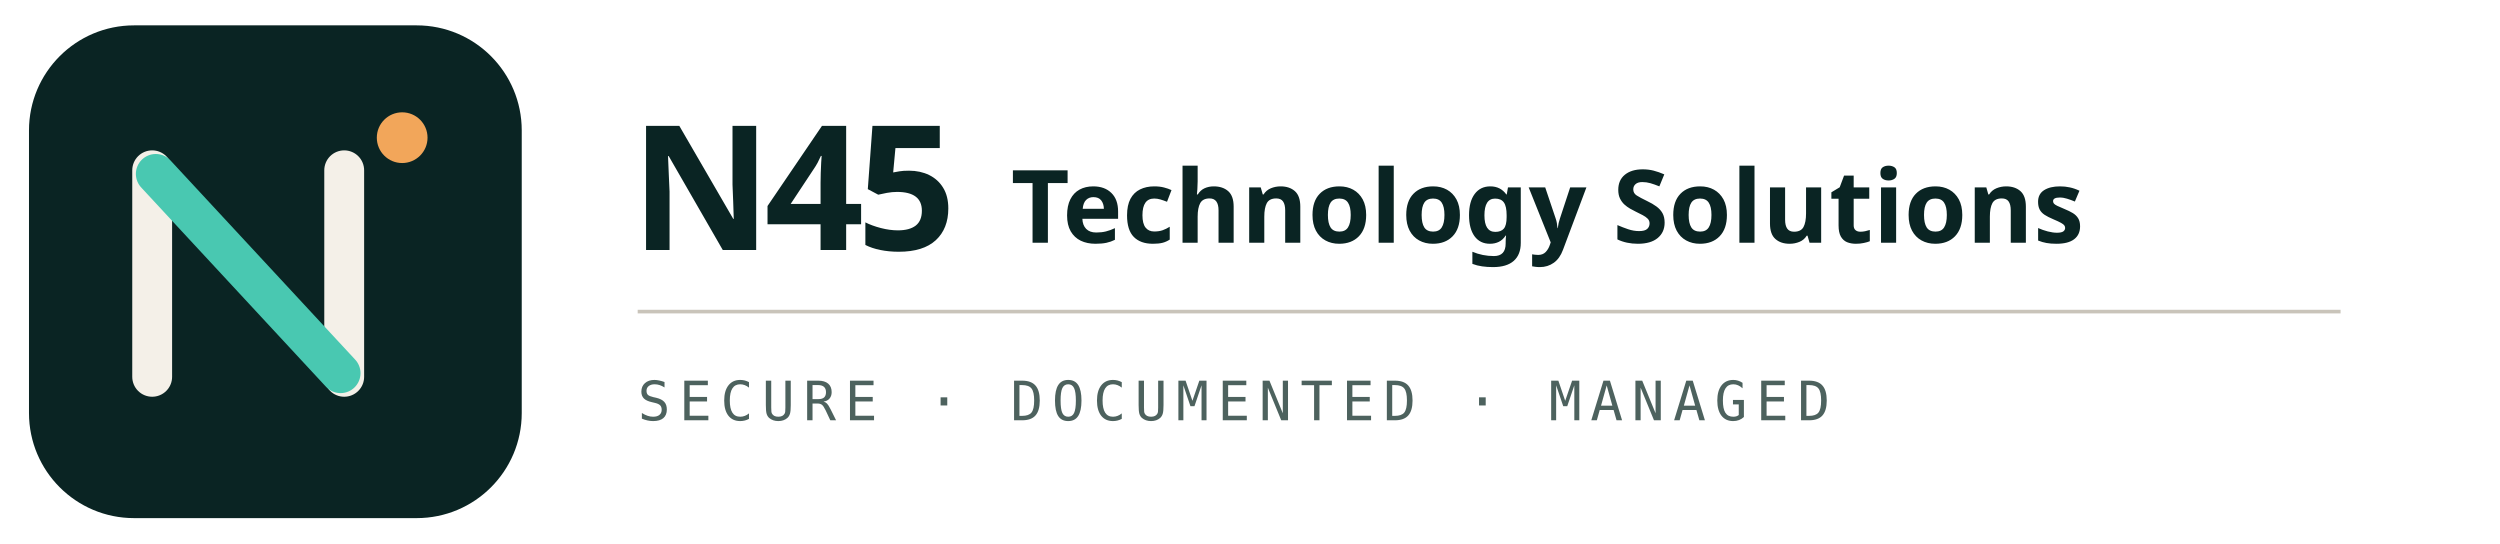
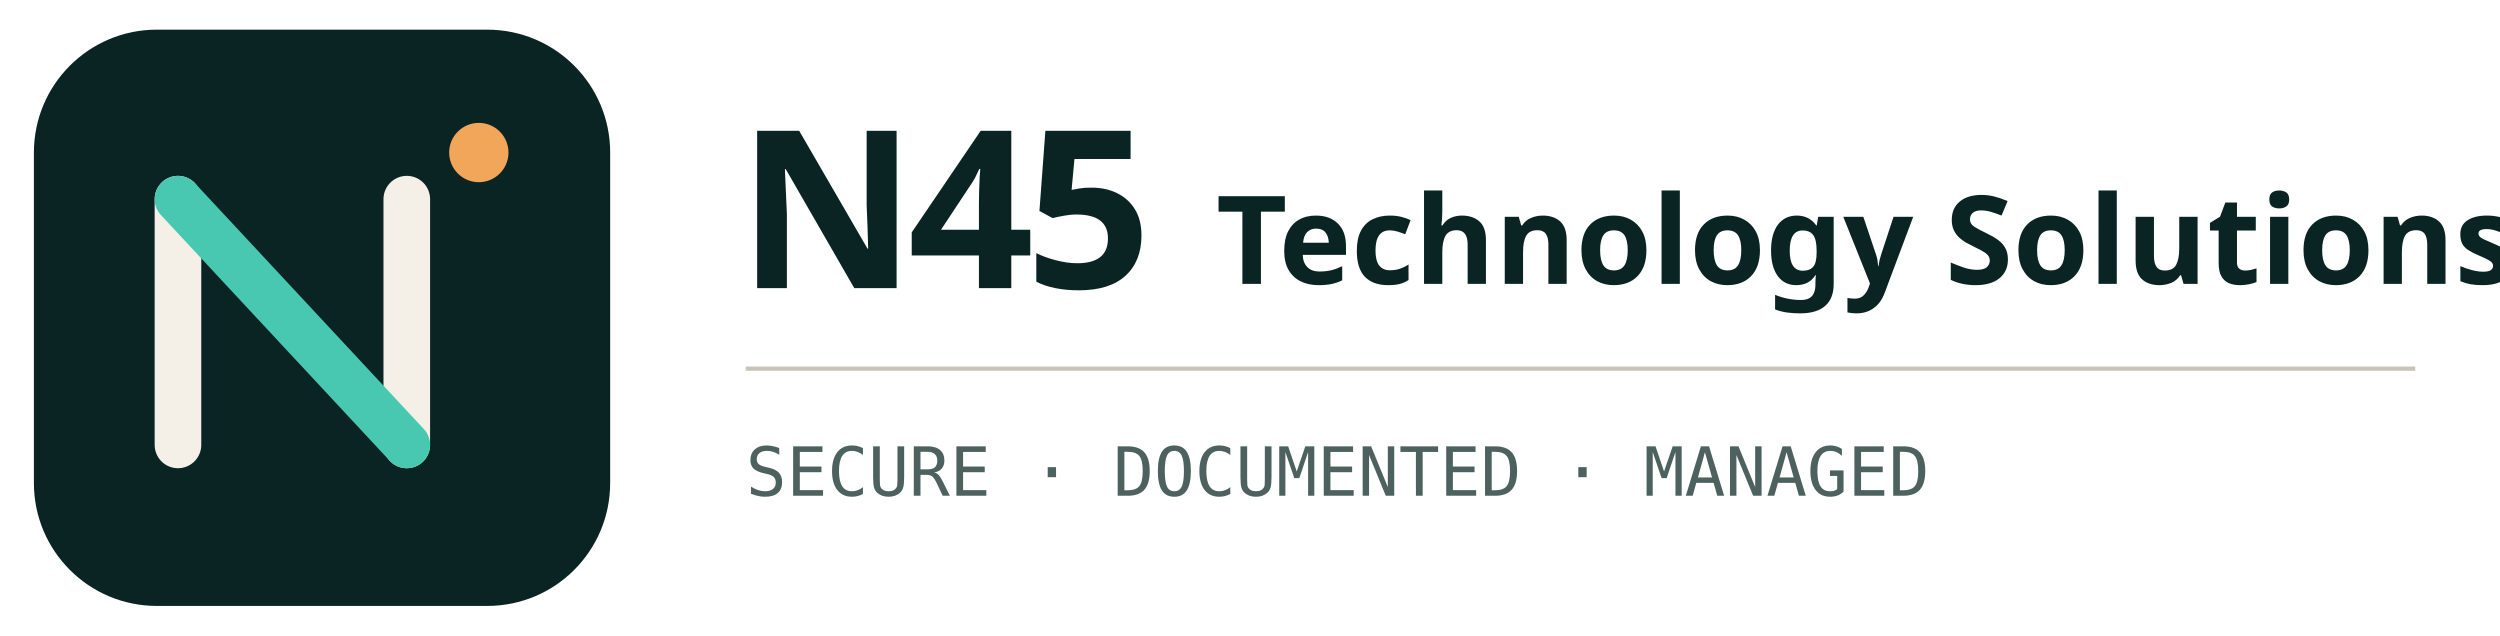
- <svg xmlns="http://www.w3.org/2000/svg" viewBox="0 0 690 150" role="img" aria-labelledby="title desc">
+ <svg xmlns="http://www.w3.org/2000/svg" viewBox="0 0 590 150" role="img" aria-labelledby="title desc">
  <g transform="translate(8 7)">
    <rect width="136" height="136" rx="29" fill="#0a2423" />
-     <path d="M34 97V40M87 97V40" fill="none" stroke="#f4f0e8" stroke-width="11" stroke-linecap="round" />
-     <path d="M35 41l51 55" fill="none" stroke="#49c8b1" stroke-width="11" stroke-linecap="round" />
-     <circle cx="103" cy="31" r="7" fill="#f2a65a" />
+     <path d="M34 98V40M88 98V40" fill="none" stroke="#f4f0e8" stroke-width="11" stroke-linecap="round" />
+     <path d="M34 40l54 58" fill="none" stroke="#49c8b1" stroke-width="11" stroke-linecap="round" />
+     <circle cx="105" cy="29" r="7" fill="#f2a65a" />
  </g>
-   <text x="174" y="69" fill="#0a2423" font-family="Manrope, Segoe UI, sans-serif" font-size="48" font-weight="800" letter-spacing="-2">N45</text>
-   <text x="279" y="67" fill="#0a2423" font-family="Manrope, Segoe UI, sans-serif" font-size="28" font-weight="700">Technology Solutions</text>
-   <path d="M176 86h470" stroke="#c9c4ba" stroke-width="1" />
-   <text x="176" y="116" fill="#4d625e" font-family="IBM Plex Mono, Consolas, monospace" font-size="15" font-weight="500" letter-spacing="2.4">SECURE  ·  DOCUMENTED  ·  MANAGED</text>
+   <text x="174" y="68" fill="#0a2423" font-family="Manrope, Segoe UI, sans-serif" font-size="52" font-weight="800" letter-spacing="-2">N45</text>
+   <text x="287" y="67" fill="#0a2423" font-family="Manrope, Segoe UI, sans-serif" font-size="29" font-weight="700" textLength="283" lengthAdjust="spacingAndGlyphs">Technology Solutions</text>
+   <path d="M176 87h394" stroke="#c9c4ba" stroke-width="1" />
+   <text x="176" y="117" fill="#4d625e" font-family="IBM Plex Mono, Consolas, monospace" font-size="16" font-weight="500" textLength="394" lengthAdjust="spacingAndGlyphs">SECURE · DOCUMENTED · MANAGED</text>
</svg>
